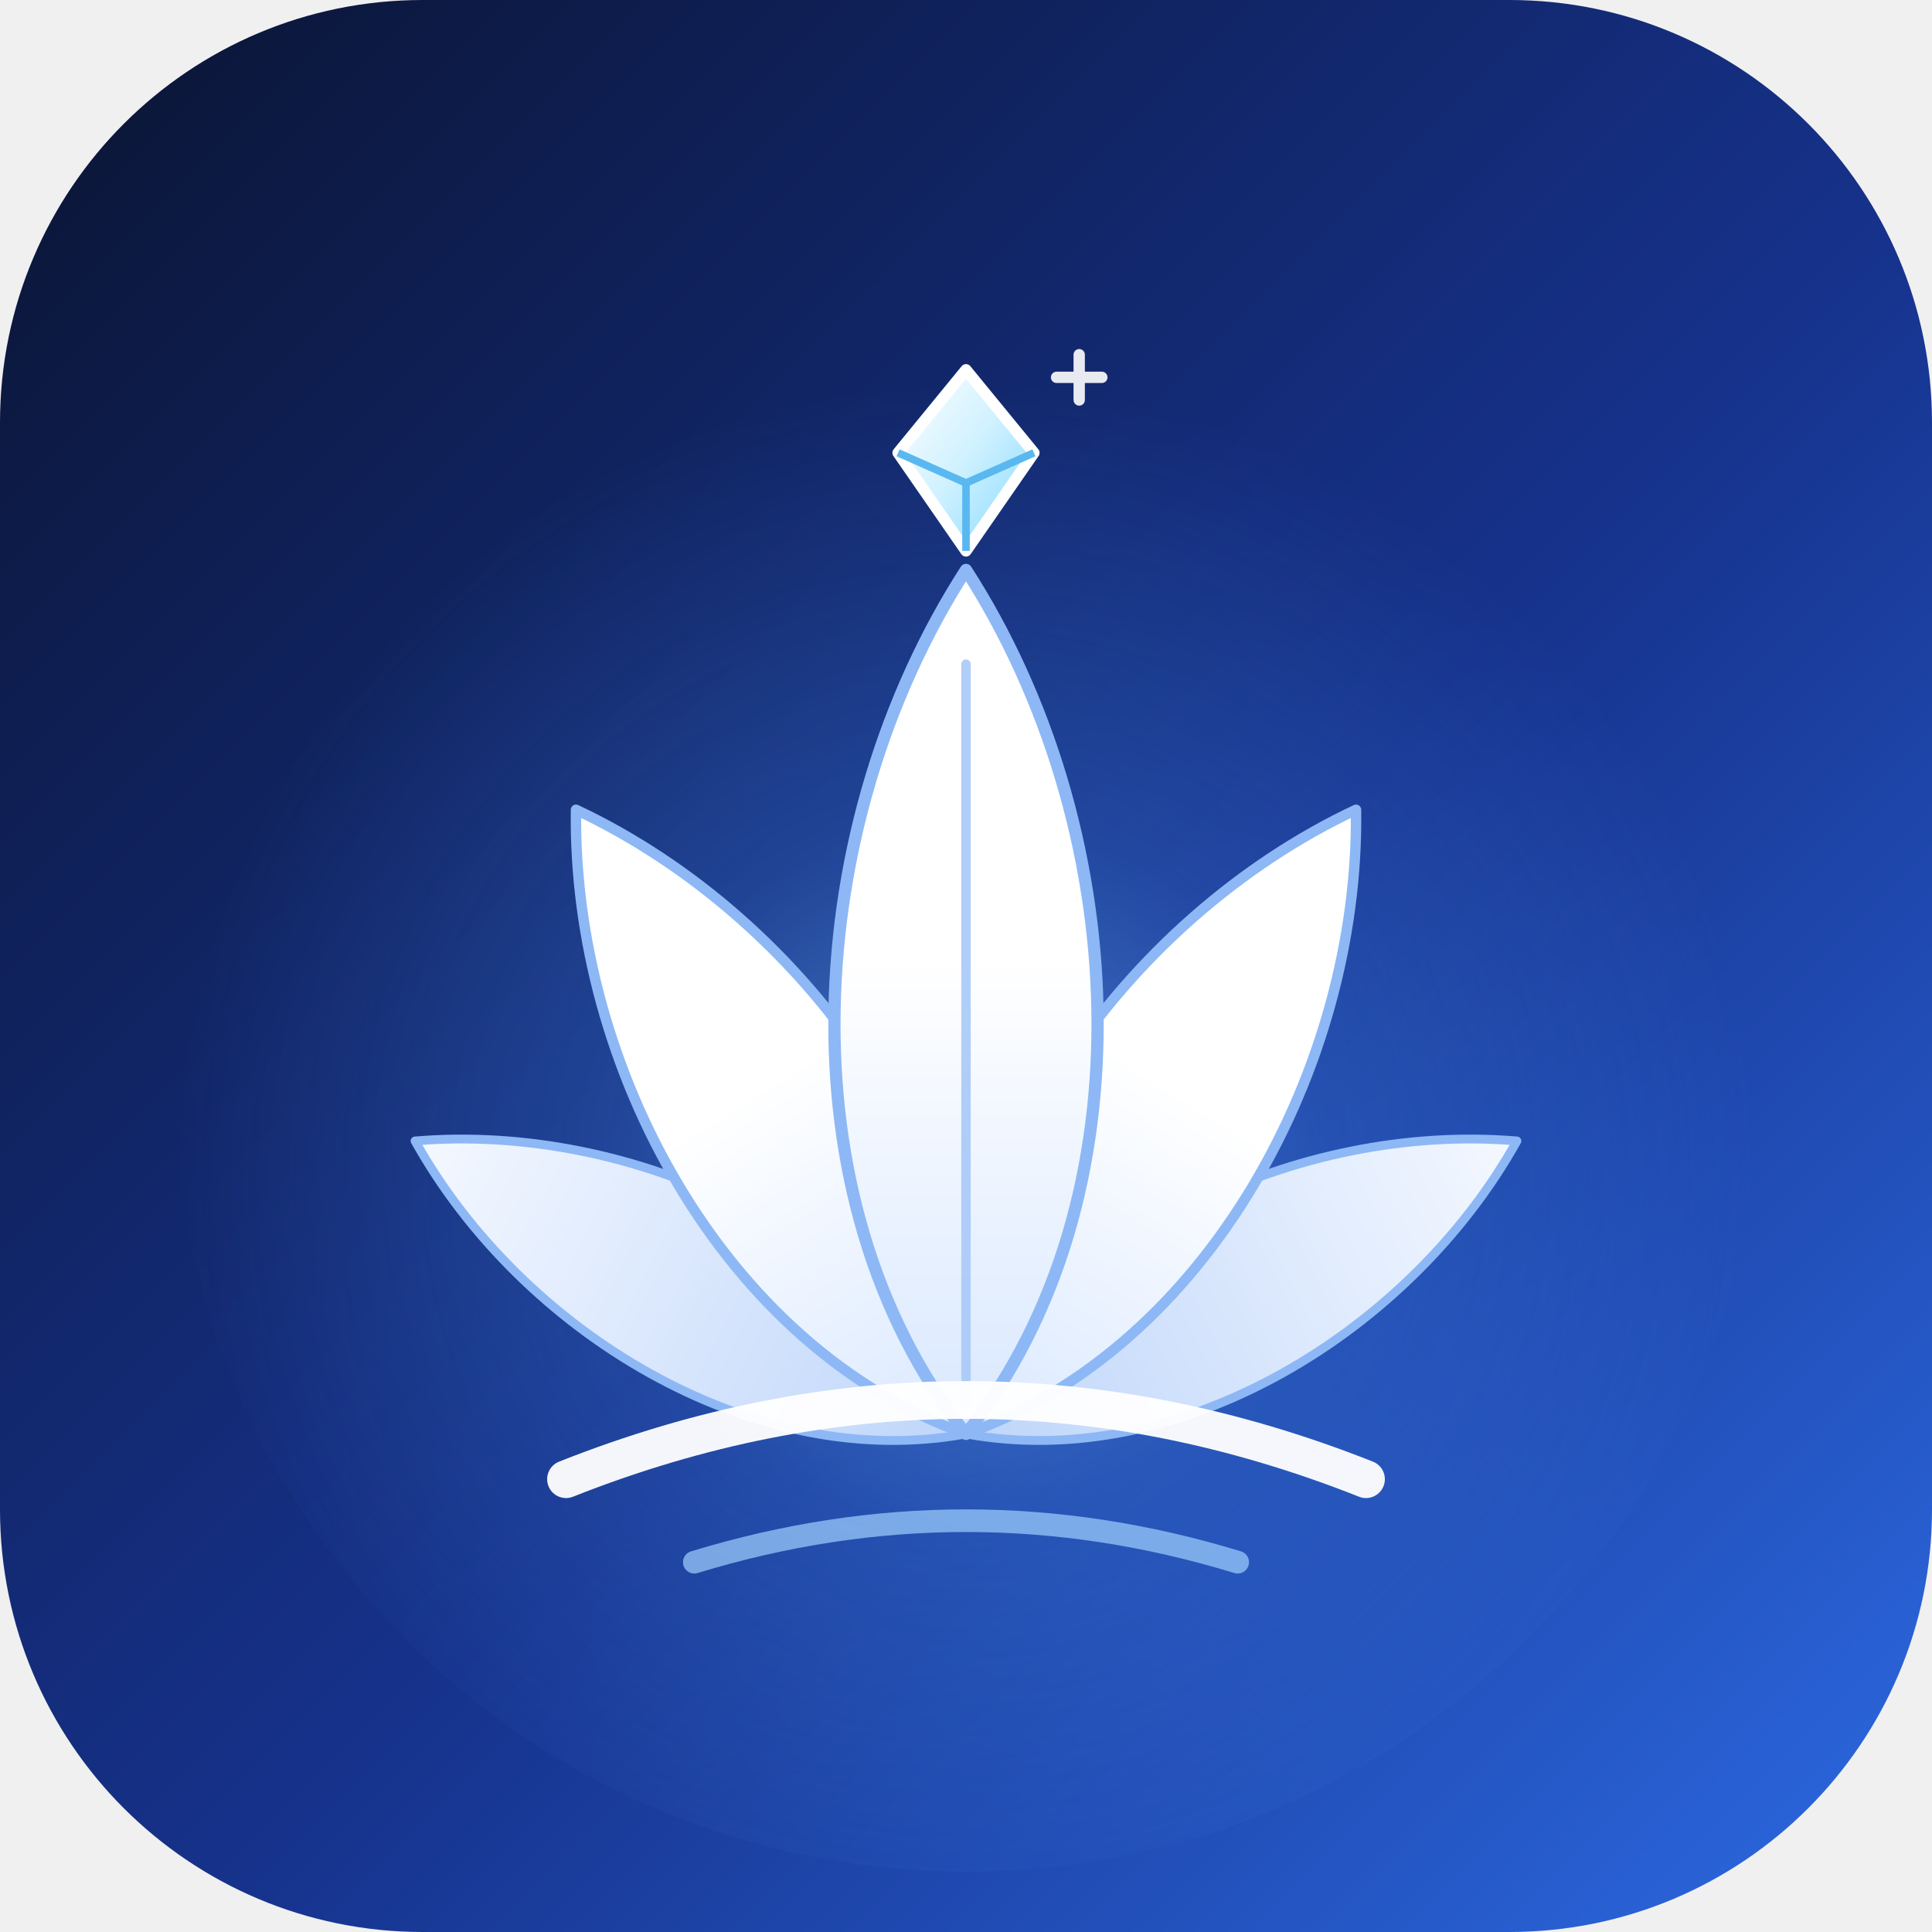
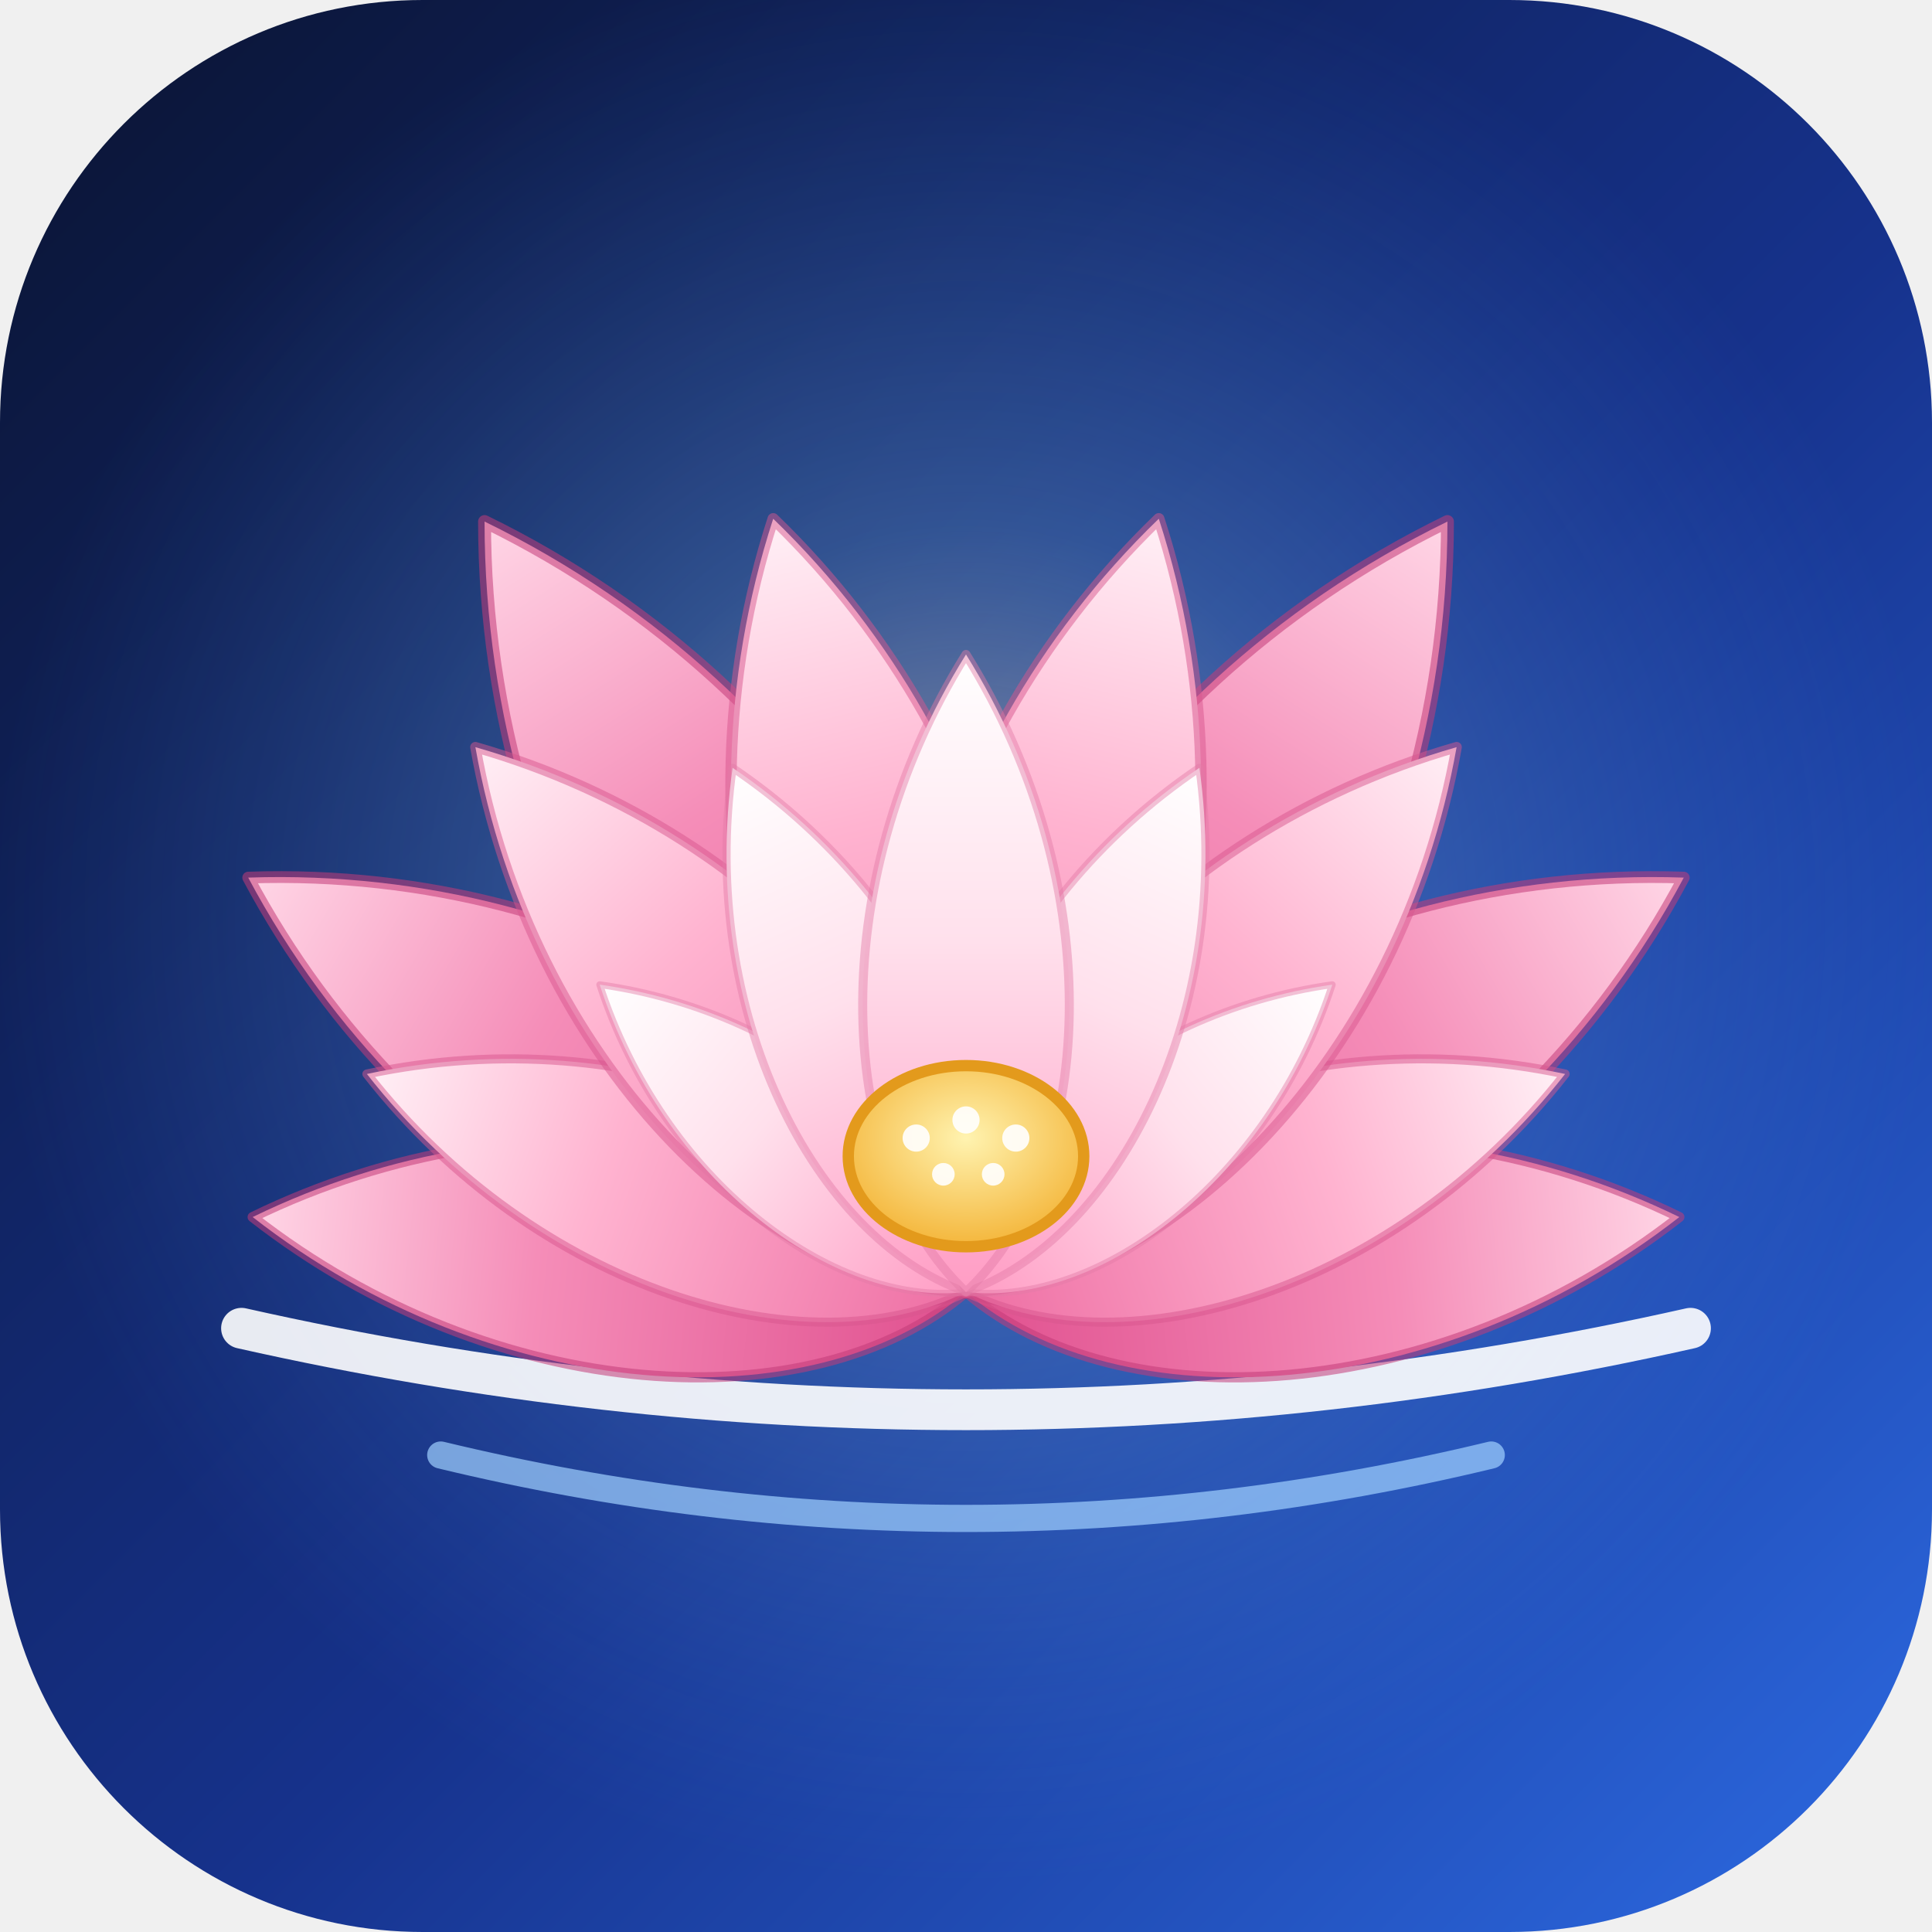
- <svg xmlns="http://www.w3.org/2000/svg" viewBox="0 0 512 512" role="img" aria-label="Sadhana — white lotus with a diamond">
+ <svg xmlns="http://www.w3.org/2000/svg" viewBox="0 0 512 512" role="img" aria-label="Tapas Turiya — bloomed lotus">
  <defs>
    <linearGradient id="bg" x1="0" y1="0" x2="1" y2="1">
      <stop offset="0" stop-color="#0A1330" />
      <stop offset="0.55" stop-color="#16328C" />
      <stop offset="1" stop-color="#2D6BE4" />
    </linearGradient>
-     <radialGradient id="aura" cx="0.5" cy="0.56" r="0.5">
-       <stop offset="0" stop-color="#8FD3FF" stop-opacity="0.55" />
-       <stop offset="0.45" stop-color="#4E9BFF" stop-opacity="0.22" />
+     <radialGradient id="aura" cx="0.5" cy="0.5" r="0.5">
+       <stop offset="0" stop-color="#FFD9A8" stop-opacity="0.55" />
+       <stop offset="0.4" stop-color="#8FD3FF" stop-opacity="0.25" />
      <stop offset="1" stop-color="#4E9BFF" stop-opacity="0" />
    </radialGradient>
-     <linearGradient id="petal" x1="0" y1="1" x2="0" y2="0">
-       <stop offset="0" stop-color="#D9E8FF" />
-       <stop offset="0.55" stop-color="#FFFFFF" />
+     <linearGradient id="pBack" x1="0" y1="1" x2="0" y2="0">
+       <stop offset="0" stop-color="#E0508F" />
+       <stop offset="0.6" stop-color="#F58DB8" />
+       <stop offset="1" stop-color="#FFD6E6" />
+     </linearGradient>
+     <linearGradient id="pMid" x1="0" y1="1" x2="0" y2="0">
+       <stop offset="0" stop-color="#EE6FA4" />
+       <stop offset="0.6" stop-color="#FFB3D0" />
+       <stop offset="1" stop-color="#FFF0F6" />
+     </linearGradient>
+     <linearGradient id="pFront" x1="0" y1="1" x2="0" y2="0">
+       <stop offset="0" stop-color="#FF9CC4" />
+       <stop offset="0.55" stop-color="#FFE0EC" />
      <stop offset="1" stop-color="#FFFFFF" />
    </linearGradient>
-     <linearGradient id="petalOuter" x1="0" y1="1" x2="0" y2="0">
-       <stop offset="0" stop-color="#BFD6FA" />
-       <stop offset="1" stop-color="#F4F8FF" />
-     </linearGradient>
-     <linearGradient id="gem" x1="0" y1="0" x2="1" y2="1">
-       <stop offset="0" stop-color="#FFFFFF" />
-       <stop offset="0.5" stop-color="#CFF1FF" />
-       <stop offset="1" stop-color="#7FD8FF" />
-     </linearGradient>
-     <path id="p" d="M0,0 C 46,-58 40,-150 0,-212 C -40,-150 -46,-58 0,0 Z" />
+     <radialGradient id="core" cx="0.5" cy="0.4" r="0.6">
+       <stop offset="0" stop-color="#FFF3B0" />
+       <stop offset="1" stop-color="#F4B63B" />
+     </radialGradient>
+     <path id="p" d="M0,0 C 36,-34 40,-112 0,-176 C -40,-112 -36,-34 0,0 Z" />
  </defs>
  <rect width="512" height="512" rx="112" fill="url(#bg)" />
-   <circle cx="256" cy="286" r="210" fill="url(#aura)" />
-   <g transform="translate(256 380)" stroke="#8DB8F5" stroke-width="3" stroke-linejoin="round">
-     <use href="#p" transform="rotate(-62) scale(0.78)" fill="url(#petalOuter)" />
-     <use href="#p" transform="rotate(62) scale(0.78)" fill="url(#petalOuter)" />
-     <use href="#p" transform="rotate(-32) scale(0.92)" fill="url(#petal)" />
-     <use href="#p" transform="rotate(32) scale(0.92)" fill="url(#petal)" />
-     <use href="#p" transform="scale(1.08)" fill="url(#petal)" />
-   </g>
-   <g stroke="#A9C9F7" stroke-width="2.5" fill="none" stroke-linecap="round" opacity="0.9">
-     <path d="M256 372 L256 176" />
-   </g>
-   <path d="M150 392 Q256 350 362 392" fill="none" stroke="#FFFFFF" stroke-width="10" stroke-linecap="round" opacity="0.95" />
-   <path d="M184 414 Q256 392 328 414" fill="none" stroke="#9FD0FF" stroke-width="6" stroke-linecap="round" opacity="0.7" />
-   <g transform="translate(256 132)">
-     <polygon points="0,-34 18,-12 0,14 -18,-12" fill="url(#gem)" stroke="#FFFFFF" stroke-width="3" stroke-linejoin="round" />
-     <polyline points="-18,-12 0,-4 18,-12" fill="none" stroke="#5AB8F0" stroke-width="2" />
-     <line x1="0" y1="-4" x2="0" y2="14" stroke="#5AB8F0" stroke-width="2" />
-     <g stroke="#FFFFFF" stroke-width="3" stroke-linecap="round" opacity="0.9">
-       <line x1="30" y1="-38" x2="30" y2="-26" />
-       <line x1="24" y1="-32" x2="36" y2="-32" />
+   <g transform="translate(256 256) scale(1.2) translate(-256 -312)">
+     <circle cx="256" cy="300" r="215" fill="url(#aura)" />
+     <g fill="none" stroke-linecap="round">
+       <path d="M96 392 Q256 428 416 392" stroke="#FFFFFF" stroke-width="9" opacity="0.9" />
+       <path d="M140 420 Q256 448 372 420" stroke="#9FD0FF" stroke-width="6" opacity="0.7" />
+     </g>
+     <g transform="translate(256 384)" stroke-linejoin="round">
+       <g stroke="#C23B79" stroke-width="2.5" stroke-opacity="0.55">
+         <use href="#p" transform="rotate(-84) scale(0.9)" fill="url(#pBack)" />
+         <use href="#p" transform="rotate(84) scale(0.9)" fill="url(#pBack)" />
+         <use href="#p" transform="rotate(-60) scale(1.04)" fill="url(#pBack)" />
+         <use href="#p" transform="rotate(60) scale(1.04)" fill="url(#pBack)" />
+         <use href="#p" transform="rotate(-32) scale(1.14)" fill="url(#pBack)" />
+         <use href="#p" transform="rotate(32) scale(1.14)" fill="url(#pBack)" />
+       </g>
+       <g stroke="#D9578F" stroke-width="2.5" stroke-opacity="0.5">
+         <use href="#p" transform="rotate(-70) scale(0.8)" fill="url(#pMid)" />
+         <use href="#p" transform="rotate(70) scale(0.8)" fill="url(#pMid)" />
+         <use href="#p" transform="rotate(-42) scale(0.92)" fill="url(#pMid)" />
+         <use href="#p" transform="rotate(42) scale(0.92)" fill="url(#pMid)" />
+         <use href="#p" transform="rotate(-14) scale(1.0)" fill="url(#pMid)" />
+         <use href="#p" transform="rotate(14) scale(1.0)" fill="url(#pMid)" />
+       </g>
+       <g stroke="#E27AA8" stroke-width="2.5" stroke-opacity="0.45">
+         <use href="#p" transform="rotate(-50) scale(0.6)" fill="url(#pFront)" />
+         <use href="#p" transform="rotate(50) scale(0.6)" fill="url(#pFront)" />
+         <use href="#p" transform="rotate(-24) scale(0.72)" fill="url(#pFront)" />
+         <use href="#p" transform="rotate(24) scale(0.72)" fill="url(#pFront)" />
+         <use href="#p" transform="scale(0.8)" fill="url(#pFront)" />
+       </g>
+       <ellipse cx="0" cy="-30" rx="26" ry="20" fill="url(#core)" stroke="#E39A1C" stroke-width="2.5" />
+       <g fill="#FFFFFF" opacity="0.9">
+         <circle cx="-11" cy="-34" r="3" />
+         <circle cx="0" cy="-38" r="3" />
+         <circle cx="11" cy="-34" r="3" />
+         <circle cx="-5" cy="-26" r="2.5" />
+         <circle cx="6" cy="-26" r="2.5" />
+       </g>
    </g>
  </g>
</svg>
